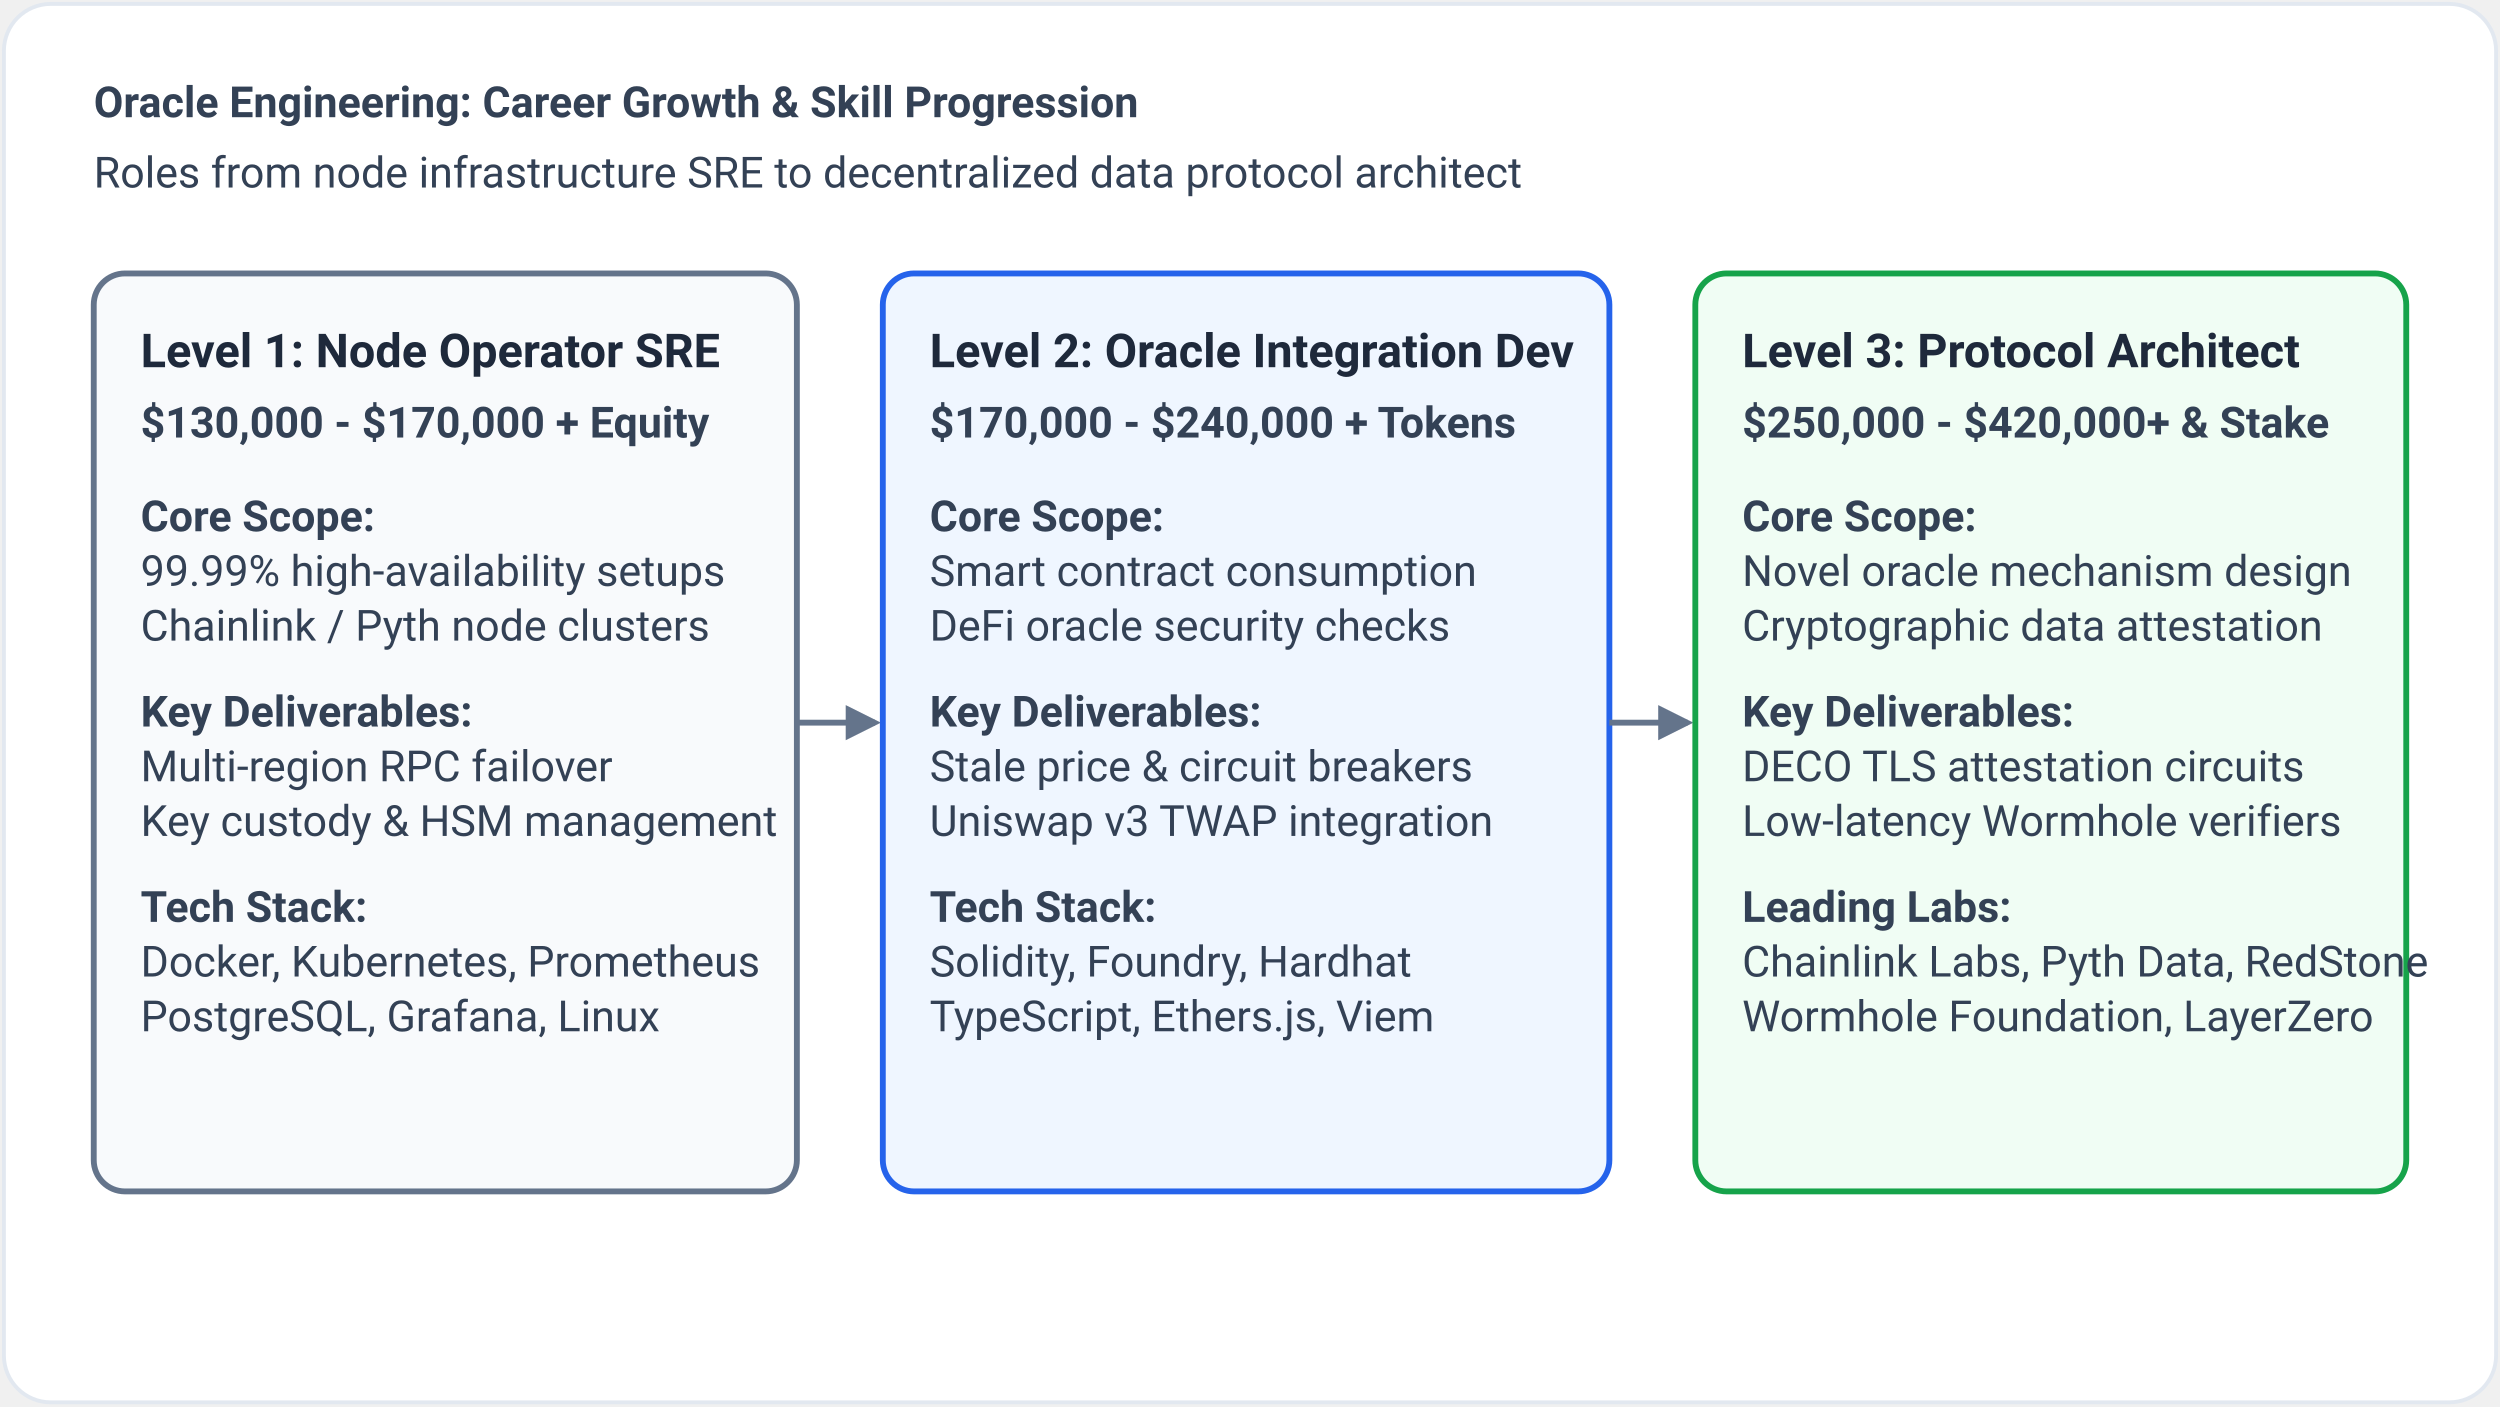
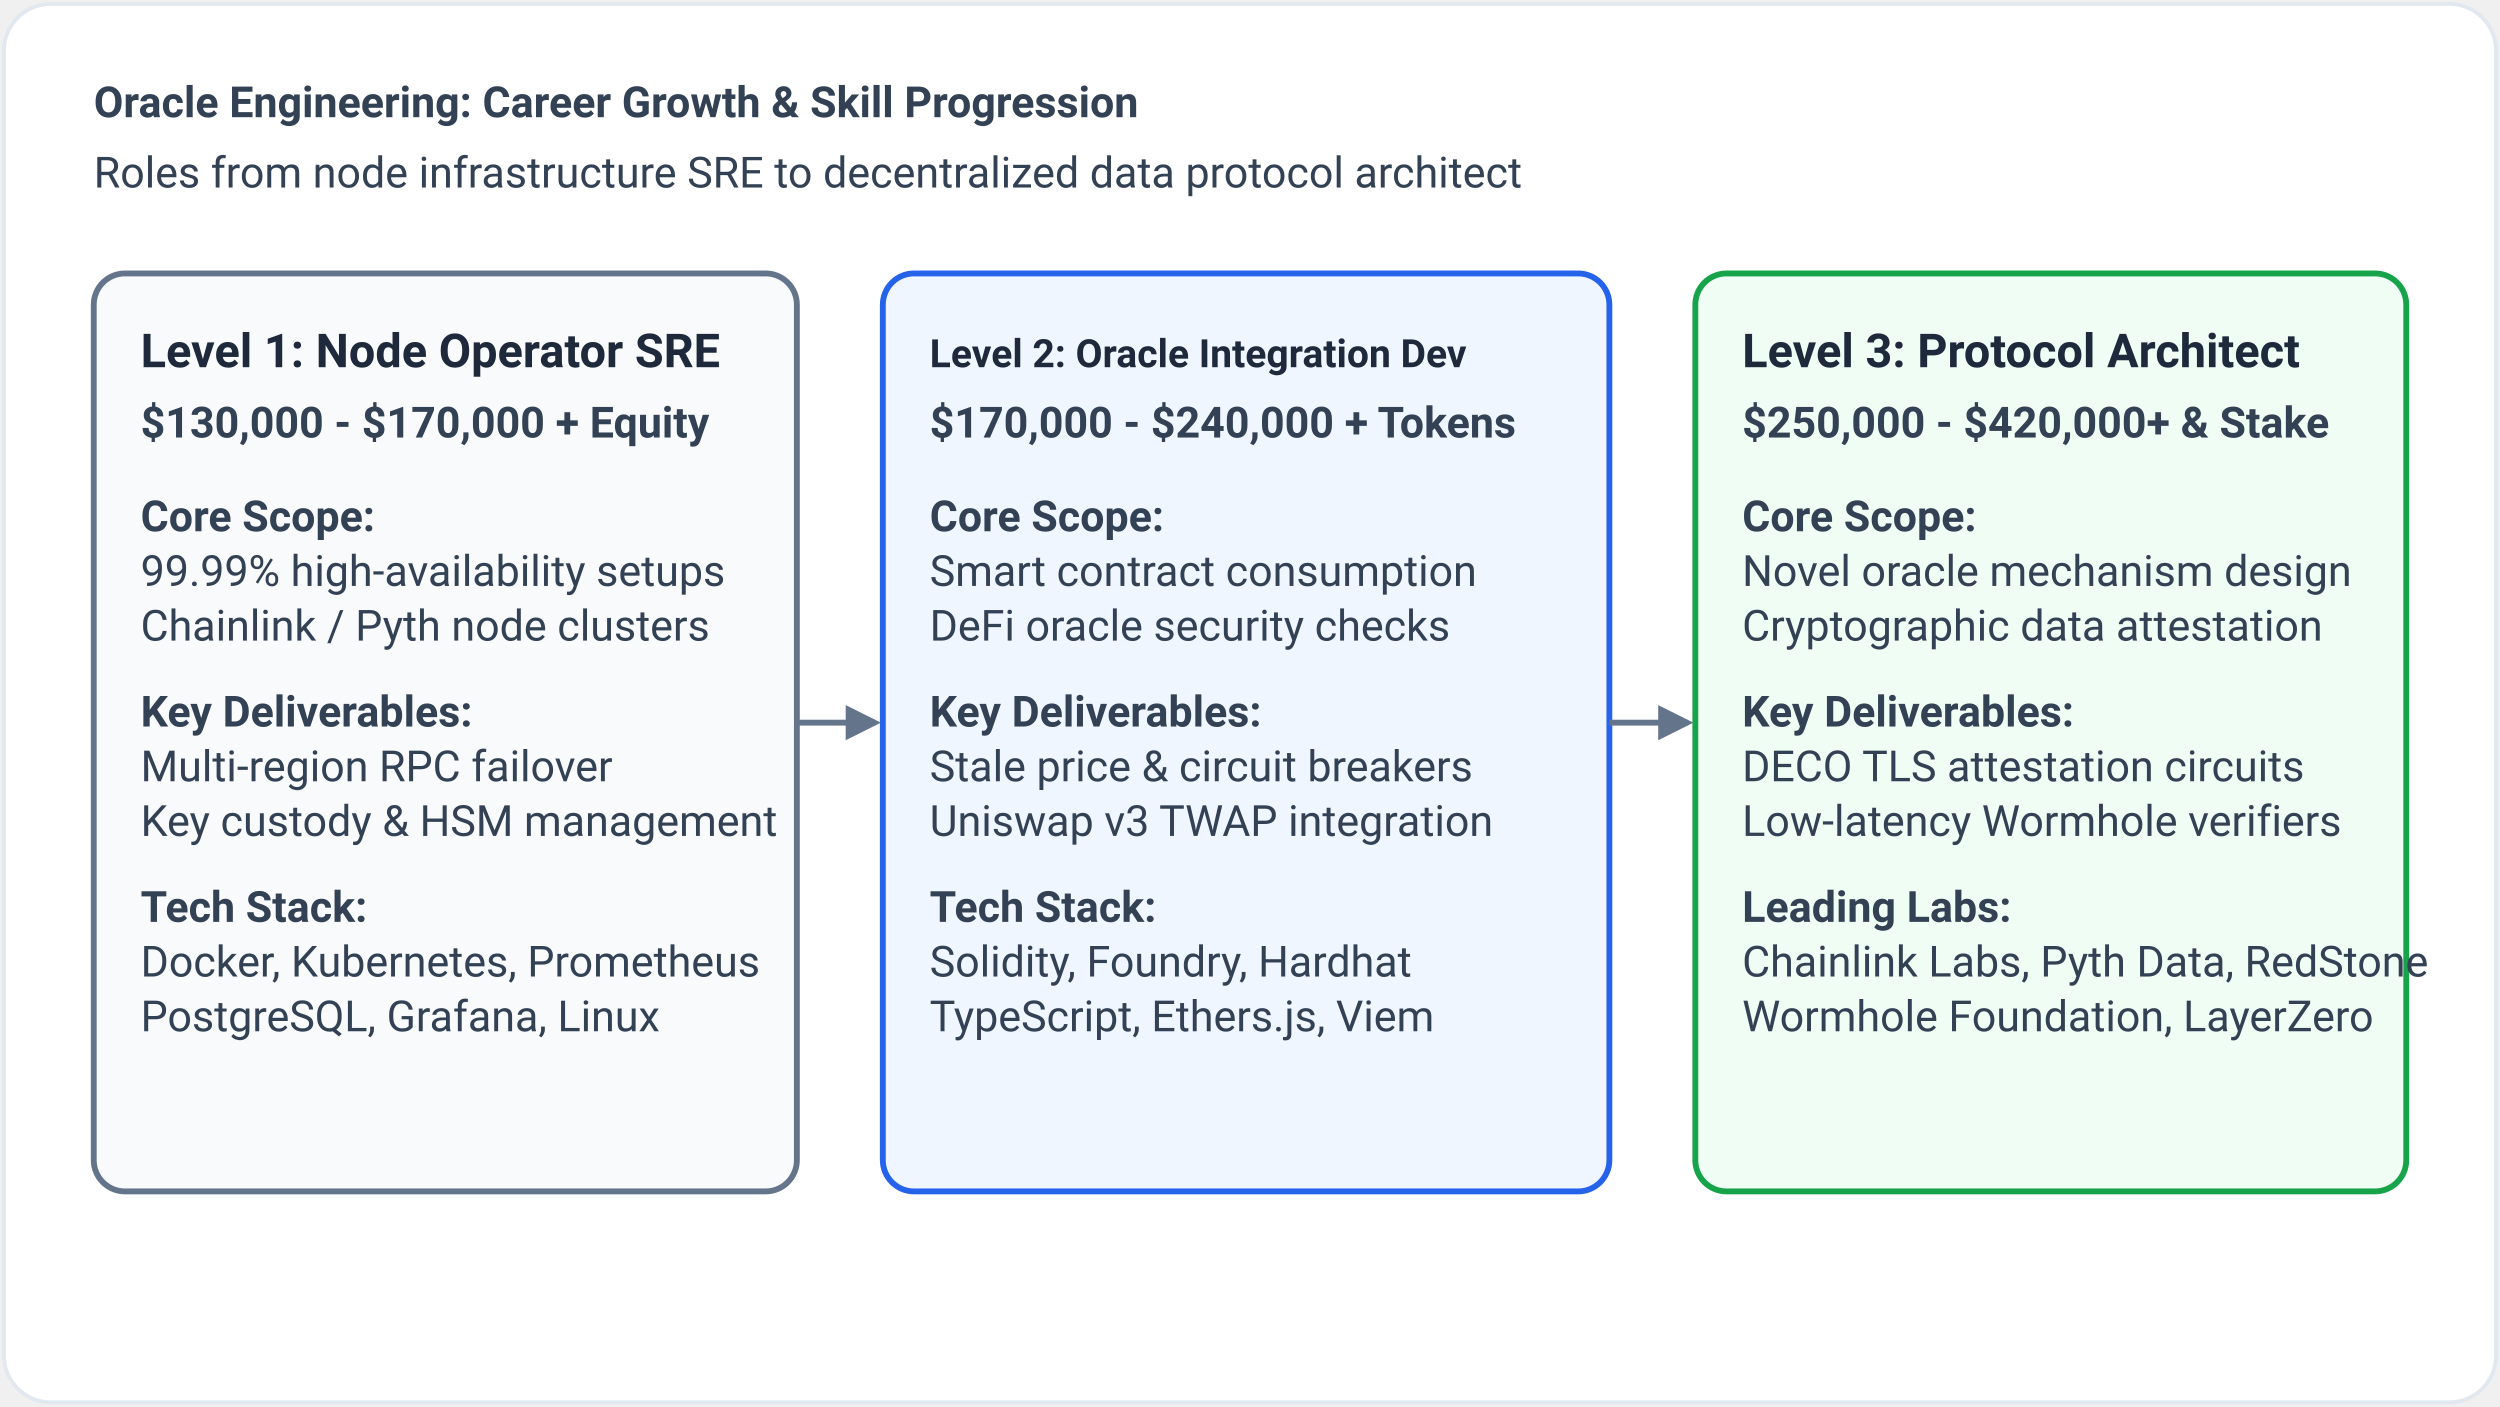
<svg xmlns="http://www.w3.org/2000/svg" viewBox="0 0 640 360" role="img" aria-labelledby="oep-title oep-desc">
  <style>
text{font-family:-apple-system,BlinkMacSystemFont,"Segoe UI",Roboto,Helvetica,Arial,sans-serif;font-size:11px;fill:#334155}
.header{font-weight:700;fill:#1e293b;font-size:12px}
.card{fill:#ffffff;stroke:#e2e8f0}
.lvl1{fill:#f8fafc;stroke:#64748b;stroke-width:1.5}
.lvl2{fill:#eff6ff;stroke:#2563eb;stroke-width:1.5}
.lvl3{fill:#f0fdf4;stroke:#16a34a;stroke-width:1.5}
.arrow{stroke:#64748b;stroke-width:1.5;fill:none;marker-end:url(#arrowhead-oep)}
@media (prefers-color-scheme:dark){
text{fill:#cbd5e1}.header{fill:#f1f5f9}.card{fill:#0f172a;stroke:#1e293b}
.lvl1{fill:#1e293b;stroke:#475569}.lvl2{fill:#172554;stroke:#60a5fa}.lvl3{fill:#064e3b;stroke:#34d399}
.arrow{stroke:#94a3b8}
}
</style>
  <defs>
    <marker id="arrowhead-oep" markerWidth="6" markerHeight="6" refX="5" refY="3" orient="auto">
      <polygon points="0 0, 6 3, 0 6" fill="#64748b" />
    </marker>
  </defs>
  <rect class="card" x="1" y="1" width="638" height="358" rx="12" />
  <text x="24" y="30" font-weight="700" font-size="15">Oracle Engineering: Career Growth &amp; Skill Progression</text>
  <text x="24" y="48" font-size="11" fill="#64748b">Roles from node infrastructure SRE to decentralized data protocol architect</text>
  <rect class="lvl1" x="24" y="70" width="180" height="235" rx="8" />
  <text x="36" y="94" class="header">Level 1: Node Operator SRE</text>
  <text x="36" y="112" font-size="10" font-weight="600" fill="#2563eb">$130,000 - $170,000 + Equity</text>
  <text x="36" y="136" font-weight="600">Core Scope:</text>
  <text x="36" y="150" font-size="10" fill="#64748b">99.99% high-availability setups</text>
  <text x="36" y="164" font-size="10" fill="#64748b">Chainlink / Pyth node clusters</text>
  <text x="36" y="186" font-weight="600">Key Deliverables:</text>
  <text x="36" y="200" font-size="10" fill="#64748b">Multi-region RPC failover</text>
  <text x="36" y="214" font-size="10" fill="#64748b">Key custody &amp; HSM management</text>
  <text x="36" y="236" font-weight="600">Tech Stack:</text>
  <text x="36" y="250" font-size="10" fill="#64748b">Docker, Kubernetes, Prometheus</text>
  <text x="36" y="264" font-size="10" fill="#64748b">PostgreSQL, Grafana, Linux</text>
  <path class="arrow" d="M204 185 L224 185" />
  <rect class="lvl2" x="226" y="70" width="186" height="235" rx="8" />
-   <text x="238" y="94" class="header" fill="#2563eb">Level 2: Oracle Integration Dev</text>
+   <text x="238" y="94" class="header" fill="#2563eb" style="font-size:10px">Level 2: Oracle Integration Dev</text>
  <text x="238" y="112" font-size="10" font-weight="600" fill="#2563eb">$170,000 - $240,000 + Tokens</text>
  <text x="238" y="136" font-weight="600">Core Scope:</text>
  <text x="238" y="150" font-size="10" fill="#64748b">Smart contract consumption</text>
  <text x="238" y="164" font-size="10" fill="#64748b">DeFi oracle security checks</text>
  <text x="238" y="186" font-weight="600">Key Deliverables:</text>
  <text x="238" y="200" font-size="10" fill="#64748b">Stale price &amp; circuit breakers</text>
  <text x="238" y="214" font-size="10" fill="#64748b">Uniswap v3 TWAP integration</text>
  <text x="238" y="236" font-weight="600">Tech Stack:</text>
  <text x="238" y="250" font-size="10" fill="#64748b">Solidity, Foundry, Hardhat</text>
  <text x="238" y="264" font-size="10" fill="#64748b">TypeScript, Ethers.js, Viem</text>
  <path class="arrow" d="M412 185 L432 185" />
  <rect class="lvl3" x="434" y="70" width="182" height="235" rx="8" />
  <text x="446" y="94" class="header" fill="#16a34a">Level 3: Protocol Architect</text>
  <text x="446" y="112" font-size="10" font-weight="600" fill="#16a34a">$250,000 - $420,000+ &amp; Stake</text>
  <text x="446" y="136" font-weight="600">Core Scope:</text>
  <text x="446" y="150" font-size="10" fill="#64748b">Novel oracle mechanism design</text>
  <text x="446" y="164" font-size="10" fill="#64748b">Cryptographic data attestation</text>
  <text x="446" y="186" font-weight="600">Key Deliverables:</text>
  <text x="446" y="200" font-size="10" fill="#64748b">DECO TLS attestation circuits</text>
  <text x="446" y="214" font-size="10" fill="#64748b">Low-latency Wormhole verifiers</text>
  <text x="446" y="236" font-weight="600">Leading Labs:</text>
  <text x="446" y="250" font-size="10" fill="#64748b">Chainlink Labs, Pyth Data, RedStone</text>
  <text x="446" y="264" font-size="10" fill="#64748b">Wormhole Foundation, LayerZero</text>
</svg>
